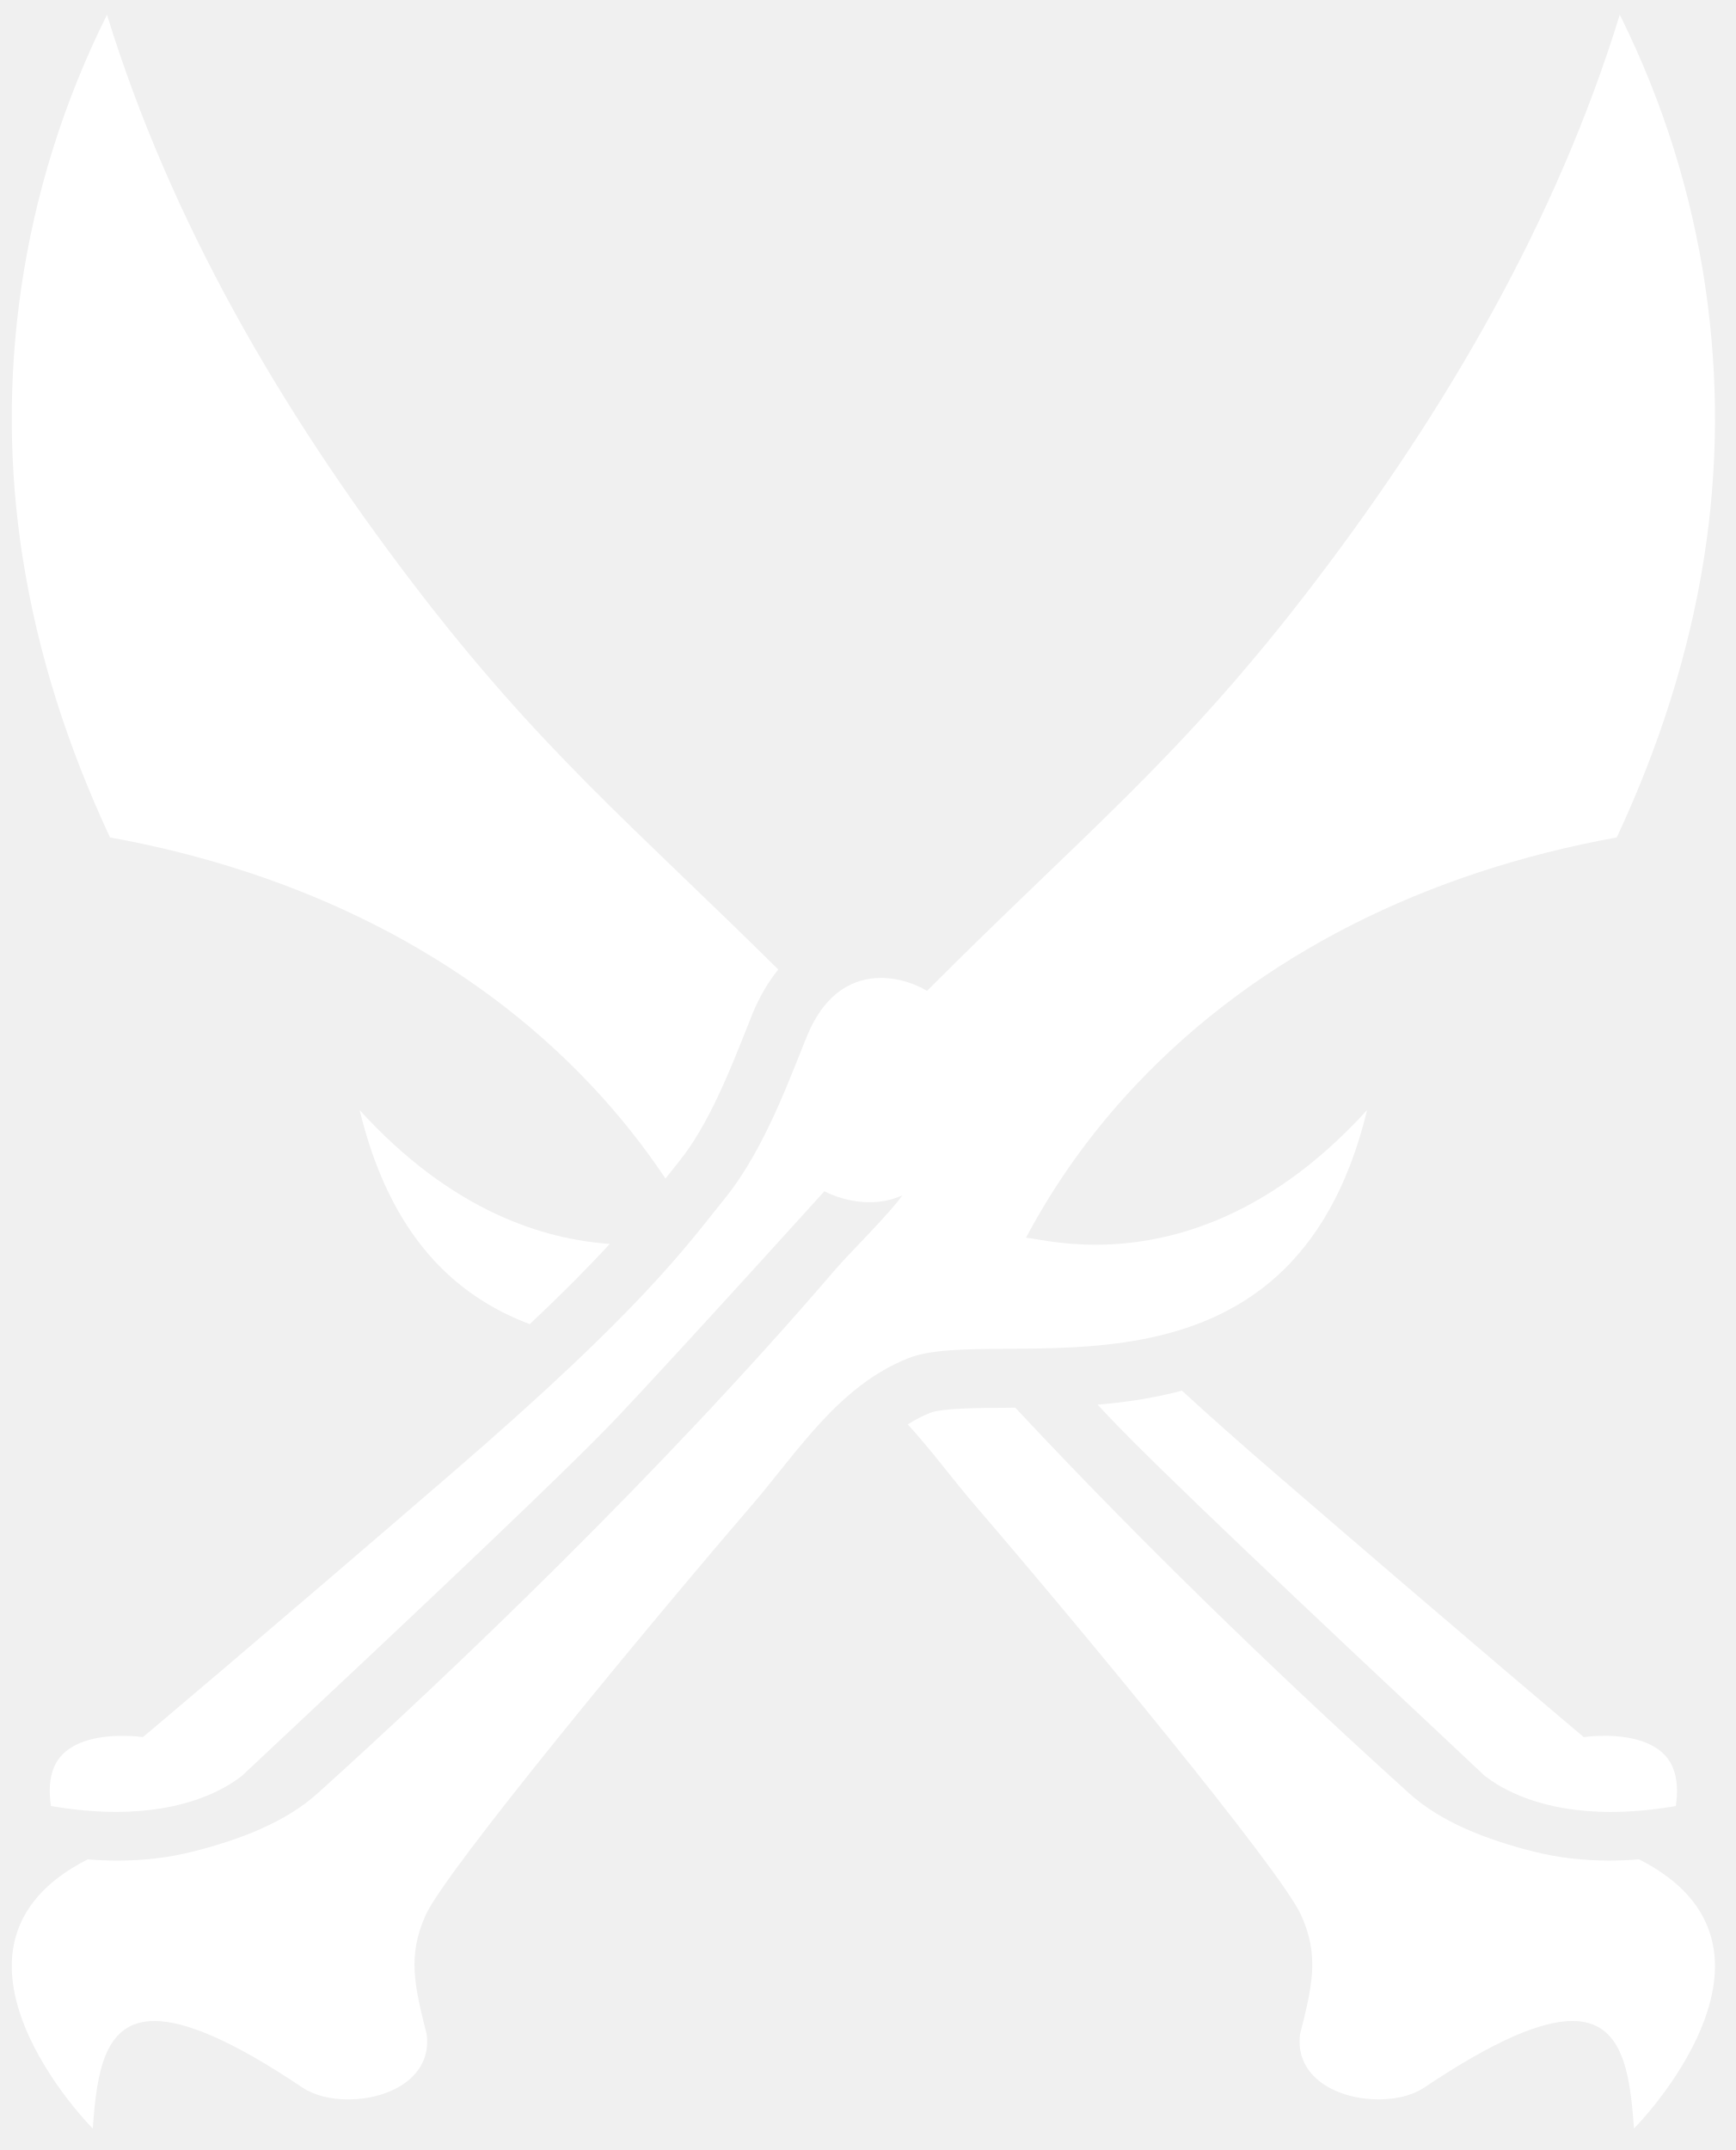
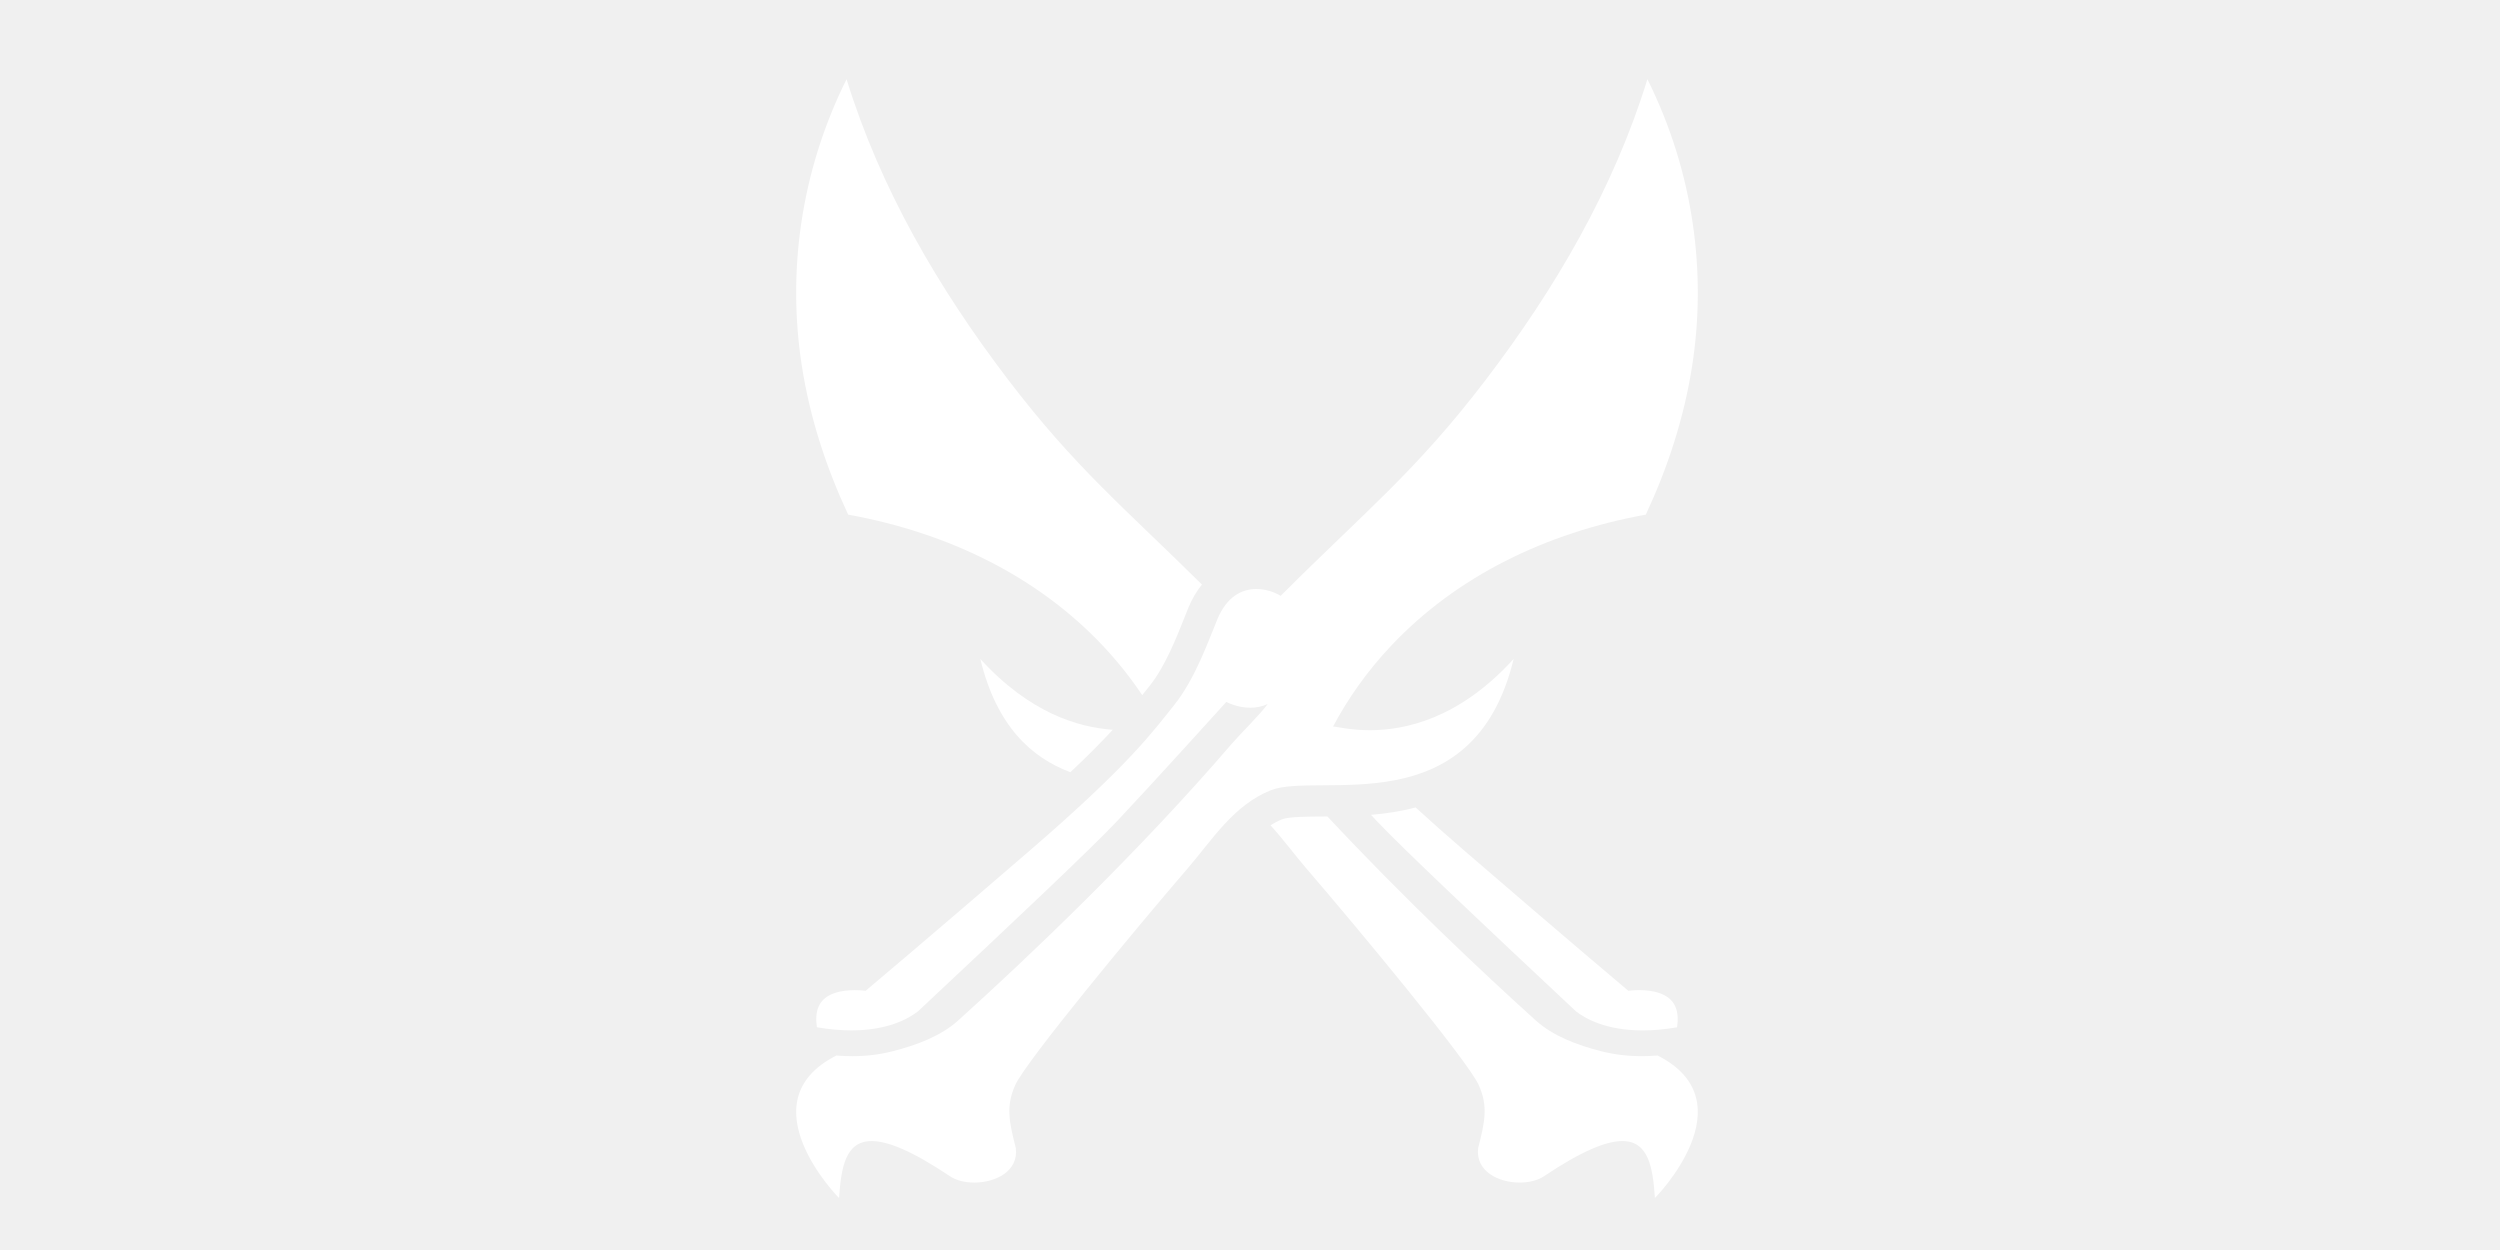
- <svg xmlns="http://www.w3.org/2000/svg" width="67" height="83" viewBox="0 0 67 83" fill="none">
-   <path d="M57.322 68.55C58.018 69.094 59.538 69.95 62.194 69.95C62.942 69.95 63.774 69.882 64.706 69.722C64.786 69.19 64.774 68.662 64.586 68.222C64.146 67.19 62.818 67.01 61.95 67.01C61.486 67.01 61.154 67.062 61.154 67.062C61.154 67.062 56.578 63.214 49.222 56.866C47.838 55.674 46.658 54.622 45.638 53.686C44.538 53.978 43.442 54.138 42.382 54.226C42.518 54.374 42.65 54.514 42.774 54.646C44.694 56.678 49.99 61.678 57.322 68.55Z" fill="white" />
-   <path d="M15.919 22.492C10.839 15.828 6.591 8.556 4.131 0.568C0.711 7.436 -0.177 14.78 0.867 21.472C1.459 25.284 2.647 28.9 4.247 32.328C11.551 33.652 18.055 36.832 22.827 41.896C23.903 43.04 24.859 44.244 25.695 45.496C25.747 45.436 25.795 45.372 25.843 45.312C25.983 45.132 26.119 44.96 26.255 44.792C27.343 43.44 28.191 41.312 28.751 39.9C28.871 39.6 28.979 39.324 29.075 39.088C29.339 38.456 29.667 37.904 30.051 37.428C24.443 31.876 20.839 28.944 15.919 22.492Z" fill="white" />
-   <path d="M13.886 42.853C15.074 47.765 17.618 50.049 20.454 51.117C21.778 49.873 22.766 48.865 23.546 48.021C21.022 47.845 17.47 46.793 13.886 42.853Z" fill="white" />
-   <path d="M50.234 73.923C50.946 75.487 50.678 76.643 50.198 78.527C49.986 80.219 51.674 81.047 53.226 81.047C53.894 81.047 54.538 80.895 54.99 80.591C57.738 78.751 59.53 78.019 60.714 78.019C62.63 78.019 62.938 79.943 63.09 82.167C63.118 82.167 69.982 75.175 63.286 71.779C62.898 71.811 62.514 71.827 62.138 71.827C61.118 71.827 60.138 71.711 59.23 71.483C57.406 71.023 55.65 70.351 54.41 69.231C50.51 65.711 44.762 60.299 39.202 54.343C39.102 54.343 39.002 54.343 38.902 54.347C37.774 54.351 36.374 54.359 35.906 54.547C35.606 54.667 35.326 54.815 35.05 54.987C35.97 55.991 36.782 57.107 37.65 58.115C41.602 62.707 49.45 72.191 50.234 73.923Z" fill="white" />
-   <path d="M62.427 32.328C64.027 28.9 65.215 25.284 65.807 21.472C66.851 14.78 65.963 7.436 62.543 0.568C60.083 8.556 55.835 15.828 50.755 22.492C45.599 29.256 41.883 32.148 35.795 38.252C35.347 37.984 34.703 37.752 34.019 37.752C32.995 37.752 31.879 38.272 31.175 39.96C30.571 41.412 29.571 44.296 28.027 46.216C26.483 48.136 24.811 50.52 17.451 56.868C10.095 63.216 5.519 67.06 5.519 67.06C5.519 67.06 5.187 67.012 4.723 67.012C3.855 67.012 2.527 67.188 2.087 68.22C1.899 68.66 1.887 69.188 1.967 69.72C2.899 69.88 3.735 69.948 4.479 69.948C7.135 69.948 8.655 69.096 9.351 68.548C16.683 61.676 21.979 56.68 23.899 54.644C26.399 51.996 31.831 45.988 31.831 45.988C31.831 45.988 32.595 46.412 33.571 46.412C33.971 46.412 34.407 46.344 34.843 46.144C34.335 46.868 32.799 48.372 32.227 49.04C25.411 56.988 17.303 64.684 12.263 69.232C11.023 70.348 9.271 71.02 7.447 71.48C6.535 71.712 5.555 71.828 4.535 71.828C4.159 71.828 3.775 71.812 3.387 71.78C-3.309 75.176 3.555 82.168 3.583 82.168C3.739 79.94 4.047 78.02 5.963 78.02C7.143 78.02 8.935 78.748 11.683 80.592C12.139 80.896 12.779 81.048 13.447 81.048C14.999 81.048 16.691 80.216 16.475 78.528C15.995 76.64 15.731 75.488 16.439 73.924C17.227 72.192 25.071 62.708 29.023 58.116C30.807 56.04 32.363 53.516 35.063 52.436C38.523 51.052 49.839 55.056 52.787 42.852C48.791 47.248 44.831 48.052 42.299 48.052C40.851 48.052 39.871 47.788 39.615 47.784C40.727 45.692 42.131 43.716 43.847 41.896C48.619 36.832 55.123 33.652 62.427 32.328Z" fill="white" />
+ <svg xmlns="http://www.w3.org/2000/svg" width="100%" height="100%" viewBox="0 0 160 80" version="1.1" xml:space="preserve" style="fill-rule:evenodd;clip-rule:evenodd;stroke-linejoin:round;stroke-miterlimit:2;">
+   <g transform="matrix(0.877452,0,0,0.877452,9.75422,5.88577)">
+     <g transform="matrix(1,0,0,1,46.5,-1.5)">
+       <path d="M57.322,68.55C58.018,69.094 59.538,69.95 62.194,69.95C62.942,69.95 63.774,69.882 64.706,69.722C64.786,69.19 64.774,68.662 64.586,68.222C64.146,67.19 62.818,67.01 61.95,67.01C61.486,67.01 61.154,67.062 61.154,67.062C61.154,67.062 56.578,63.214 49.222,56.866C47.838,55.674 46.658,54.622 45.638,53.686C44.538,53.978 43.442,54.138 42.382,54.226C42.518,54.374 42.65,54.514 42.774,54.646C44.694,56.678 49.99,61.678 57.322,68.55Z" style="fill:white;fill-rule:nonzero;" />
+     </g>
+     <g transform="matrix(1,0,0,1,46.5,-1.5)">
+       <path d="M15.919,22.492C10.839,15.828 6.591,8.556 4.131,0.568C0.711,7.436 -0.177,14.78 0.867,21.472C1.459,25.284 2.647,28.9 4.247,32.328C11.551,33.652 18.055,36.832 22.827,41.896C23.903,43.04 24.859,44.244 25.695,45.496C25.747,45.436 25.795,45.372 25.843,45.312C25.983,45.132 26.119,44.96 26.255,44.792C27.343,43.44 28.191,41.312 28.751,39.9C28.871,39.6 28.979,39.324 29.075,39.088C29.339,38.456 29.667,37.904 30.051,37.428C24.443,31.876 20.839,28.944 15.919,22.492Z" style="fill:white;fill-rule:nonzero;" />
+     </g>
+     <g transform="matrix(1,0,0,1,46.5,-1.5)">
+       <path d="M13.886,42.853C15.074,47.765 17.618,50.049 20.454,51.117C21.778,49.873 22.766,48.865 23.546,48.021C21.022,47.845 17.47,46.793 13.886,42.853Z" style="fill:white;fill-rule:nonzero;" />
+     </g>
+     <g transform="matrix(1,0,0,1,46.5,-1.5)">
+       <path d="M50.234,73.923C50.946,75.487 50.678,76.643 50.198,78.527C49.986,80.219 51.674,81.047 53.226,81.047C53.894,81.047 54.538,80.895 54.99,80.591C57.738,78.751 59.53,78.019 60.714,78.019C62.63,78.019 62.938,79.943 63.09,82.167C63.118,82.167 69.982,75.175 63.286,71.779C62.898,71.811 62.514,71.827 62.138,71.827C61.118,71.827 60.138,71.711 59.23,71.483C57.406,71.023 55.65,70.351 54.41,69.231C50.51,65.711 44.762,60.299 39.202,54.343C39.102,54.343 39.002,54.343 38.902,54.347C37.774,54.351 36.374,54.359 35.906,54.547C35.606,54.667 35.326,54.815 35.05,54.987C35.97,55.991 36.782,57.107 37.65,58.115C41.602,62.707 49.45,72.191 50.234,73.923Z" style="fill:white;fill-rule:nonzero;" />
+     </g>
+     <g transform="matrix(1,0,0,1,46.5,-1.5)">
+       <path d="M62.427,32.328C64.027,28.9 65.215,25.284 65.807,21.472C66.851,14.78 65.963,7.436 62.543,0.568C60.083,8.556 55.835,15.828 50.755,22.492C45.599,29.256 41.883,32.148 35.795,38.252C35.347,37.984 34.703,37.752 34.019,37.752C32.995,37.752 31.879,38.272 31.175,39.96C30.571,41.412 29.571,44.296 28.027,46.216C26.483,48.136 24.811,50.52 17.451,56.868C10.095,63.216 5.519,67.06 5.519,67.06C5.519,67.06 5.187,67.012 4.723,67.012C3.855,67.012 2.527,67.188 2.087,68.22C1.899,68.66 1.887,69.188 1.967,69.72C2.899,69.88 3.735,69.948 4.479,69.948C7.135,69.948 8.655,69.096 9.351,68.548C16.683,61.676 21.979,56.68 23.899,54.644C26.399,51.996 31.831,45.988 31.831,45.988C31.831,45.988 32.595,46.412 33.571,46.412C33.971,46.412 34.407,46.344 34.843,46.144C34.335,46.868 32.799,48.372 32.227,49.04C25.411,56.988 17.303,64.684 12.263,69.232C11.023,70.348 9.271,71.02 7.447,71.48C6.535,71.712 5.555,71.828 4.535,71.828C4.159,71.828 3.775,71.812 3.387,71.78C-3.309,75.176 3.555,82.168 3.583,82.168C3.739,79.94 4.047,78.02 5.963,78.02C7.143,78.02 8.935,78.748 11.683,80.592C12.139,80.896 12.779,81.048 13.447,81.048C14.999,81.048 16.691,80.216 16.475,78.528C15.995,76.64 15.731,75.488 16.439,73.924C17.227,72.192 25.071,62.708 29.023,58.116C30.807,56.04 32.363,53.516 35.063,52.436C38.523,51.052 49.839,55.056 52.787,42.852C48.791,47.248 44.831,48.052 42.299,48.052C40.851,48.052 39.871,47.788 39.615,47.784C40.727,45.692 42.131,43.716 43.847,41.896C48.619,36.832 55.123,33.652 62.427,32.328Z" style="fill:white;fill-rule:nonzero;" />
+     </g>
+   </g>
</svg>
